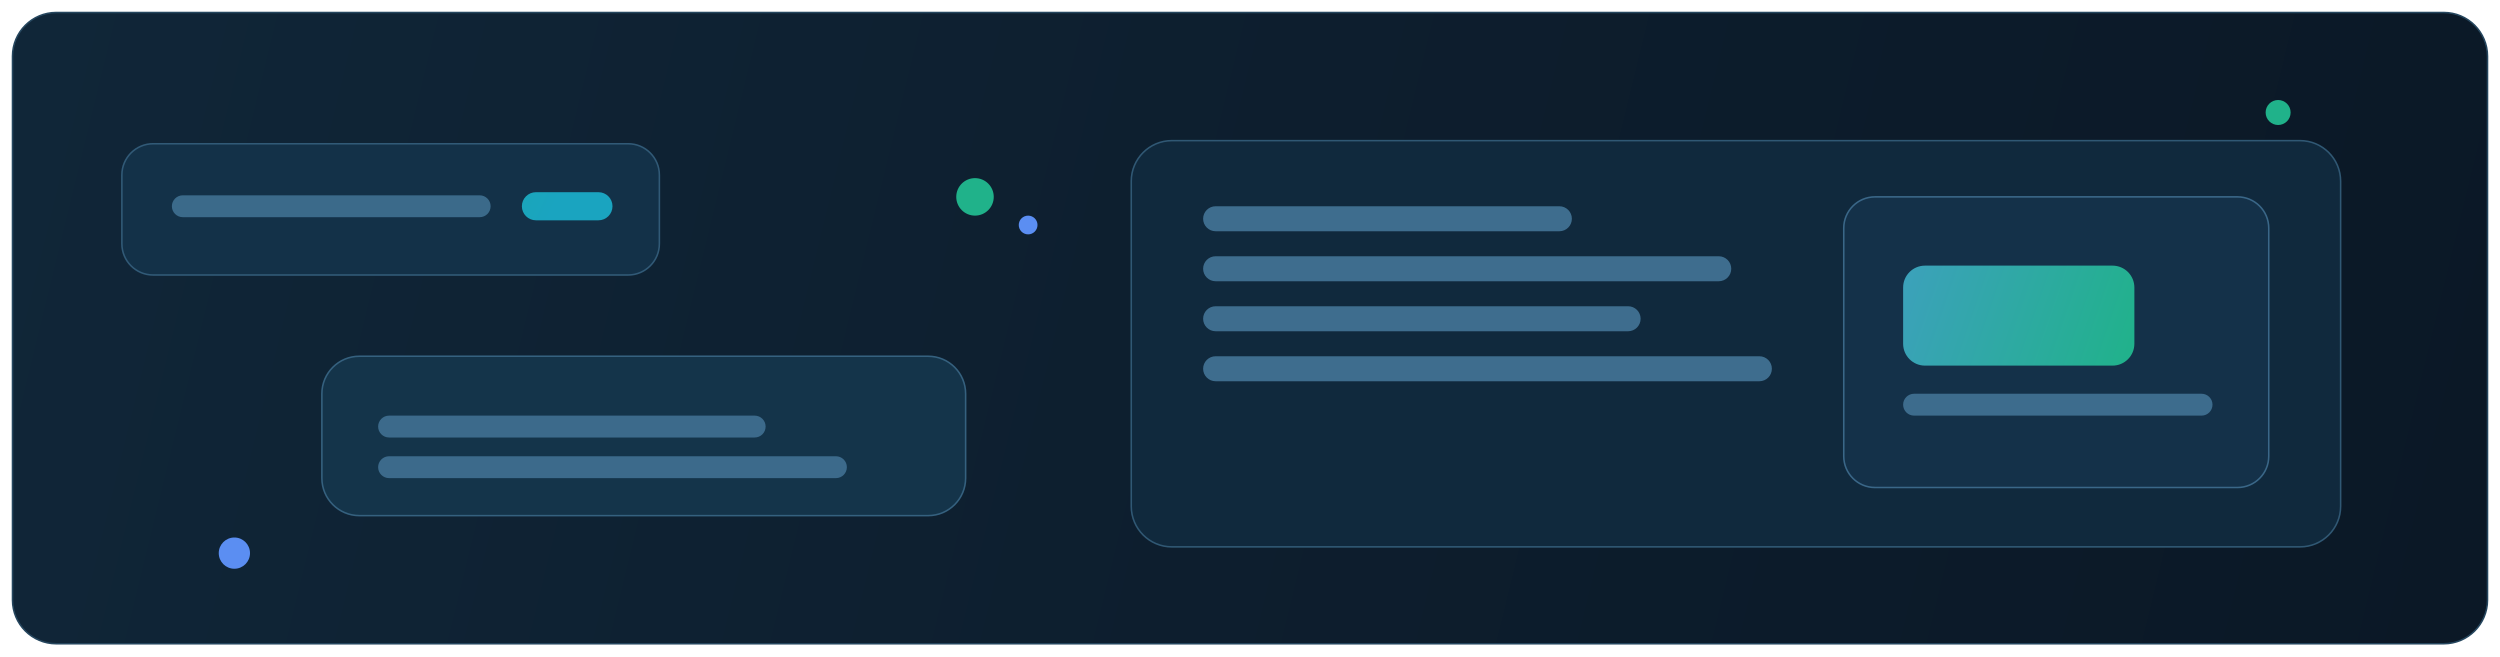
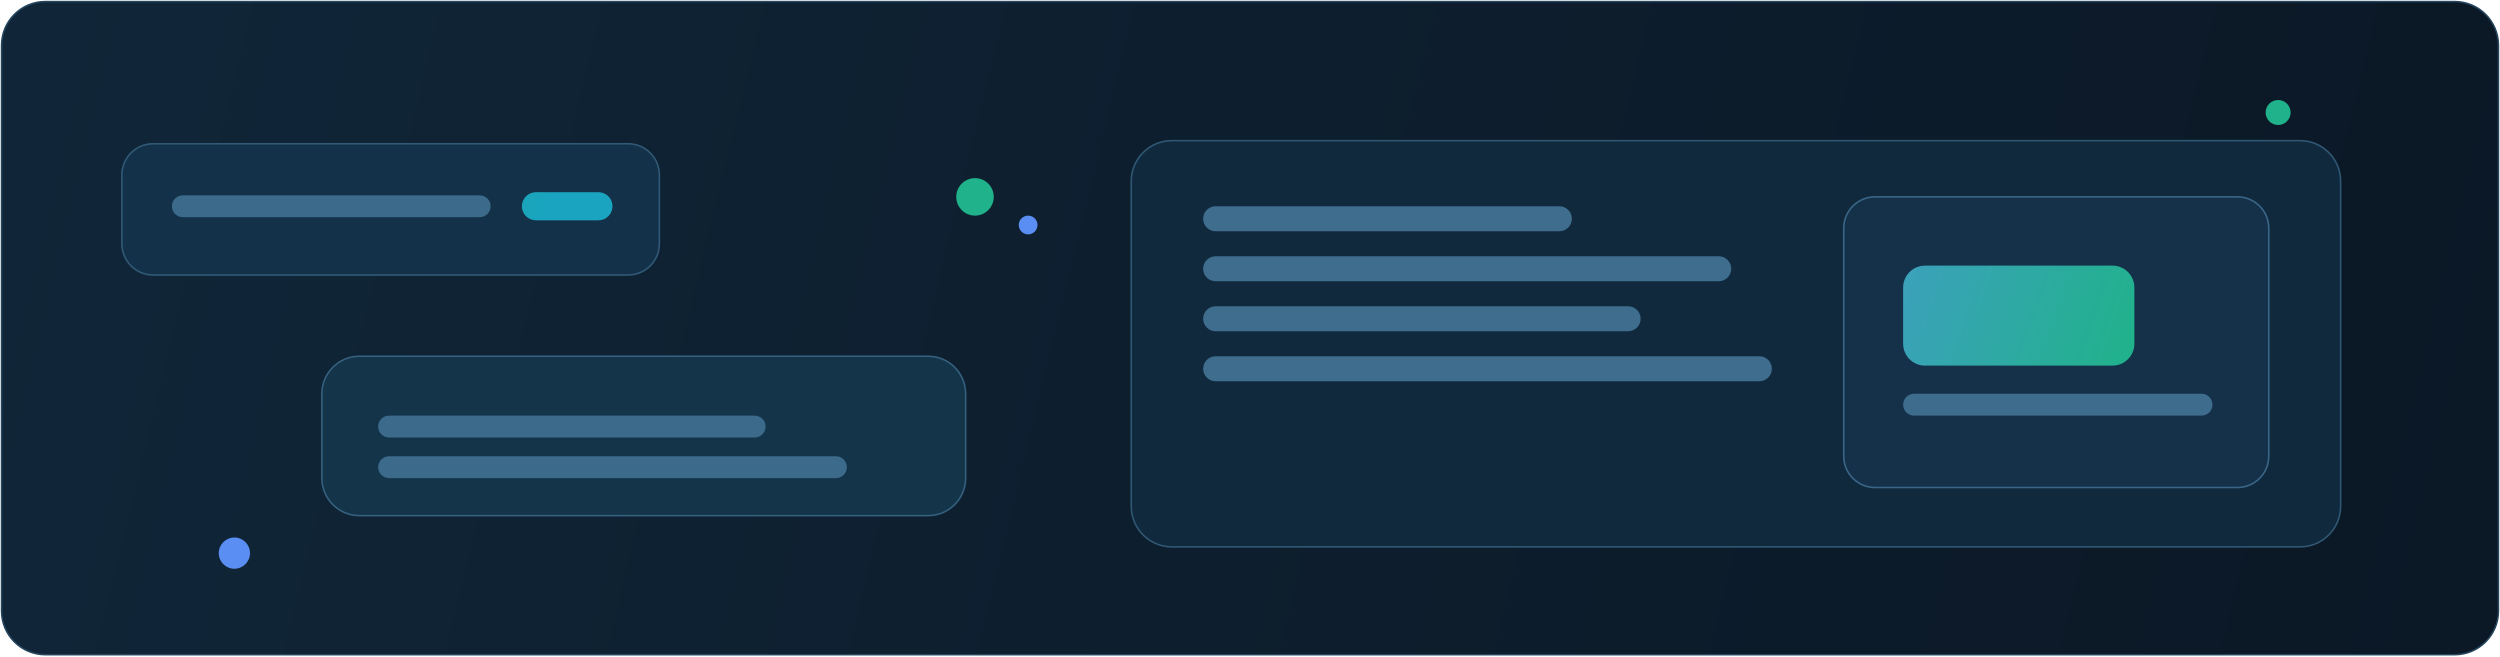
<svg xmlns="http://www.w3.org/2000/svg" width="1600" height="420" viewBox="0 0 1600 420" fill="none">
  <defs>
    <linearGradient id="bg" x1="20" y1="20" x2="1580" y2="400" gradientUnits="userSpaceOnUse">
      <stop stop-color="#102638" />
      <stop offset="0.5" stop-color="#0D1E2E" />
      <stop offset="1" stop-color="#0B1826" />
    </linearGradient>
    <linearGradient id="chip1" x1="120" y1="120" x2="320" y2="210" gradientUnits="userSpaceOnUse">
      <stop stop-color="#20B28A" />
      <stop offset="1" stop-color="#1AA4C0" />
    </linearGradient>
    <linearGradient id="chip2" x1="1040" y1="140" x2="1360" y2="250" gradientUnits="userSpaceOnUse">
      <stop stop-color="#5B8EF2" />
      <stop offset="1" stop-color="#20B28A" />
    </linearGradient>
  </defs>
-   <rect x="8" y="8" width="1584" height="404" rx="28" fill="url(#bg)" stroke="#25465E" />
+   <rect x="1" y="1" width="1598" height="418" rx="28" fill="url(#bg)" stroke="#25465E" />
  <rect x="78" y="92" width="344" height="84" rx="20" fill="#133148" stroke="#315A77" />
  <rect x="110" y="125" width="204" height="14" rx="7" fill="#3B6A8A" />
  <rect x="334" y="123" width="58" height="18" rx="9" fill="url(#chip1)" />
  <rect x="206" y="228" width="412" height="102" rx="24" fill="#14344A" stroke="#35617F" />
  <rect x="242" y="266" width="248" height="14" rx="7" fill="#3C6A8B" />
  <rect x="242" y="292" width="300" height="14" rx="7" fill="#3C6A8B" />
  <rect x="724" y="90" width="774" height="260" rx="26" fill="#10293D" stroke="#305874" />
  <rect x="770" y="132" width="236" height="16" rx="8" fill="#3E6D8E" />
  <rect x="770" y="164" width="338" height="16" rx="8" fill="#3E6D8E" />
  <rect x="770" y="196" width="280" height="16" rx="8" fill="#3E6D8E" />
  <rect x="770" y="228" width="364" height="16" rx="8" fill="#3E6D8E" />
  <rect x="1180" y="126" width="272" height="186" rx="20" fill="#143149" stroke="#3A6788" />
  <rect x="1218" y="170" width="148" height="64" rx="14" fill="url(#chip2)" />
  <rect x="1218" y="252" width="198" height="14" rx="7" fill="#3D6C8D" />
  <circle cx="624" cy="126" r="12" fill="#20B28A" />
  <circle cx="658" cy="144" r="6" fill="#5B8EF2" />
  <circle cx="1458" cy="72" r="8" fill="#20B28A" />
  <circle cx="150" cy="354" r="10" fill="#5B8EF2" />
</svg>
